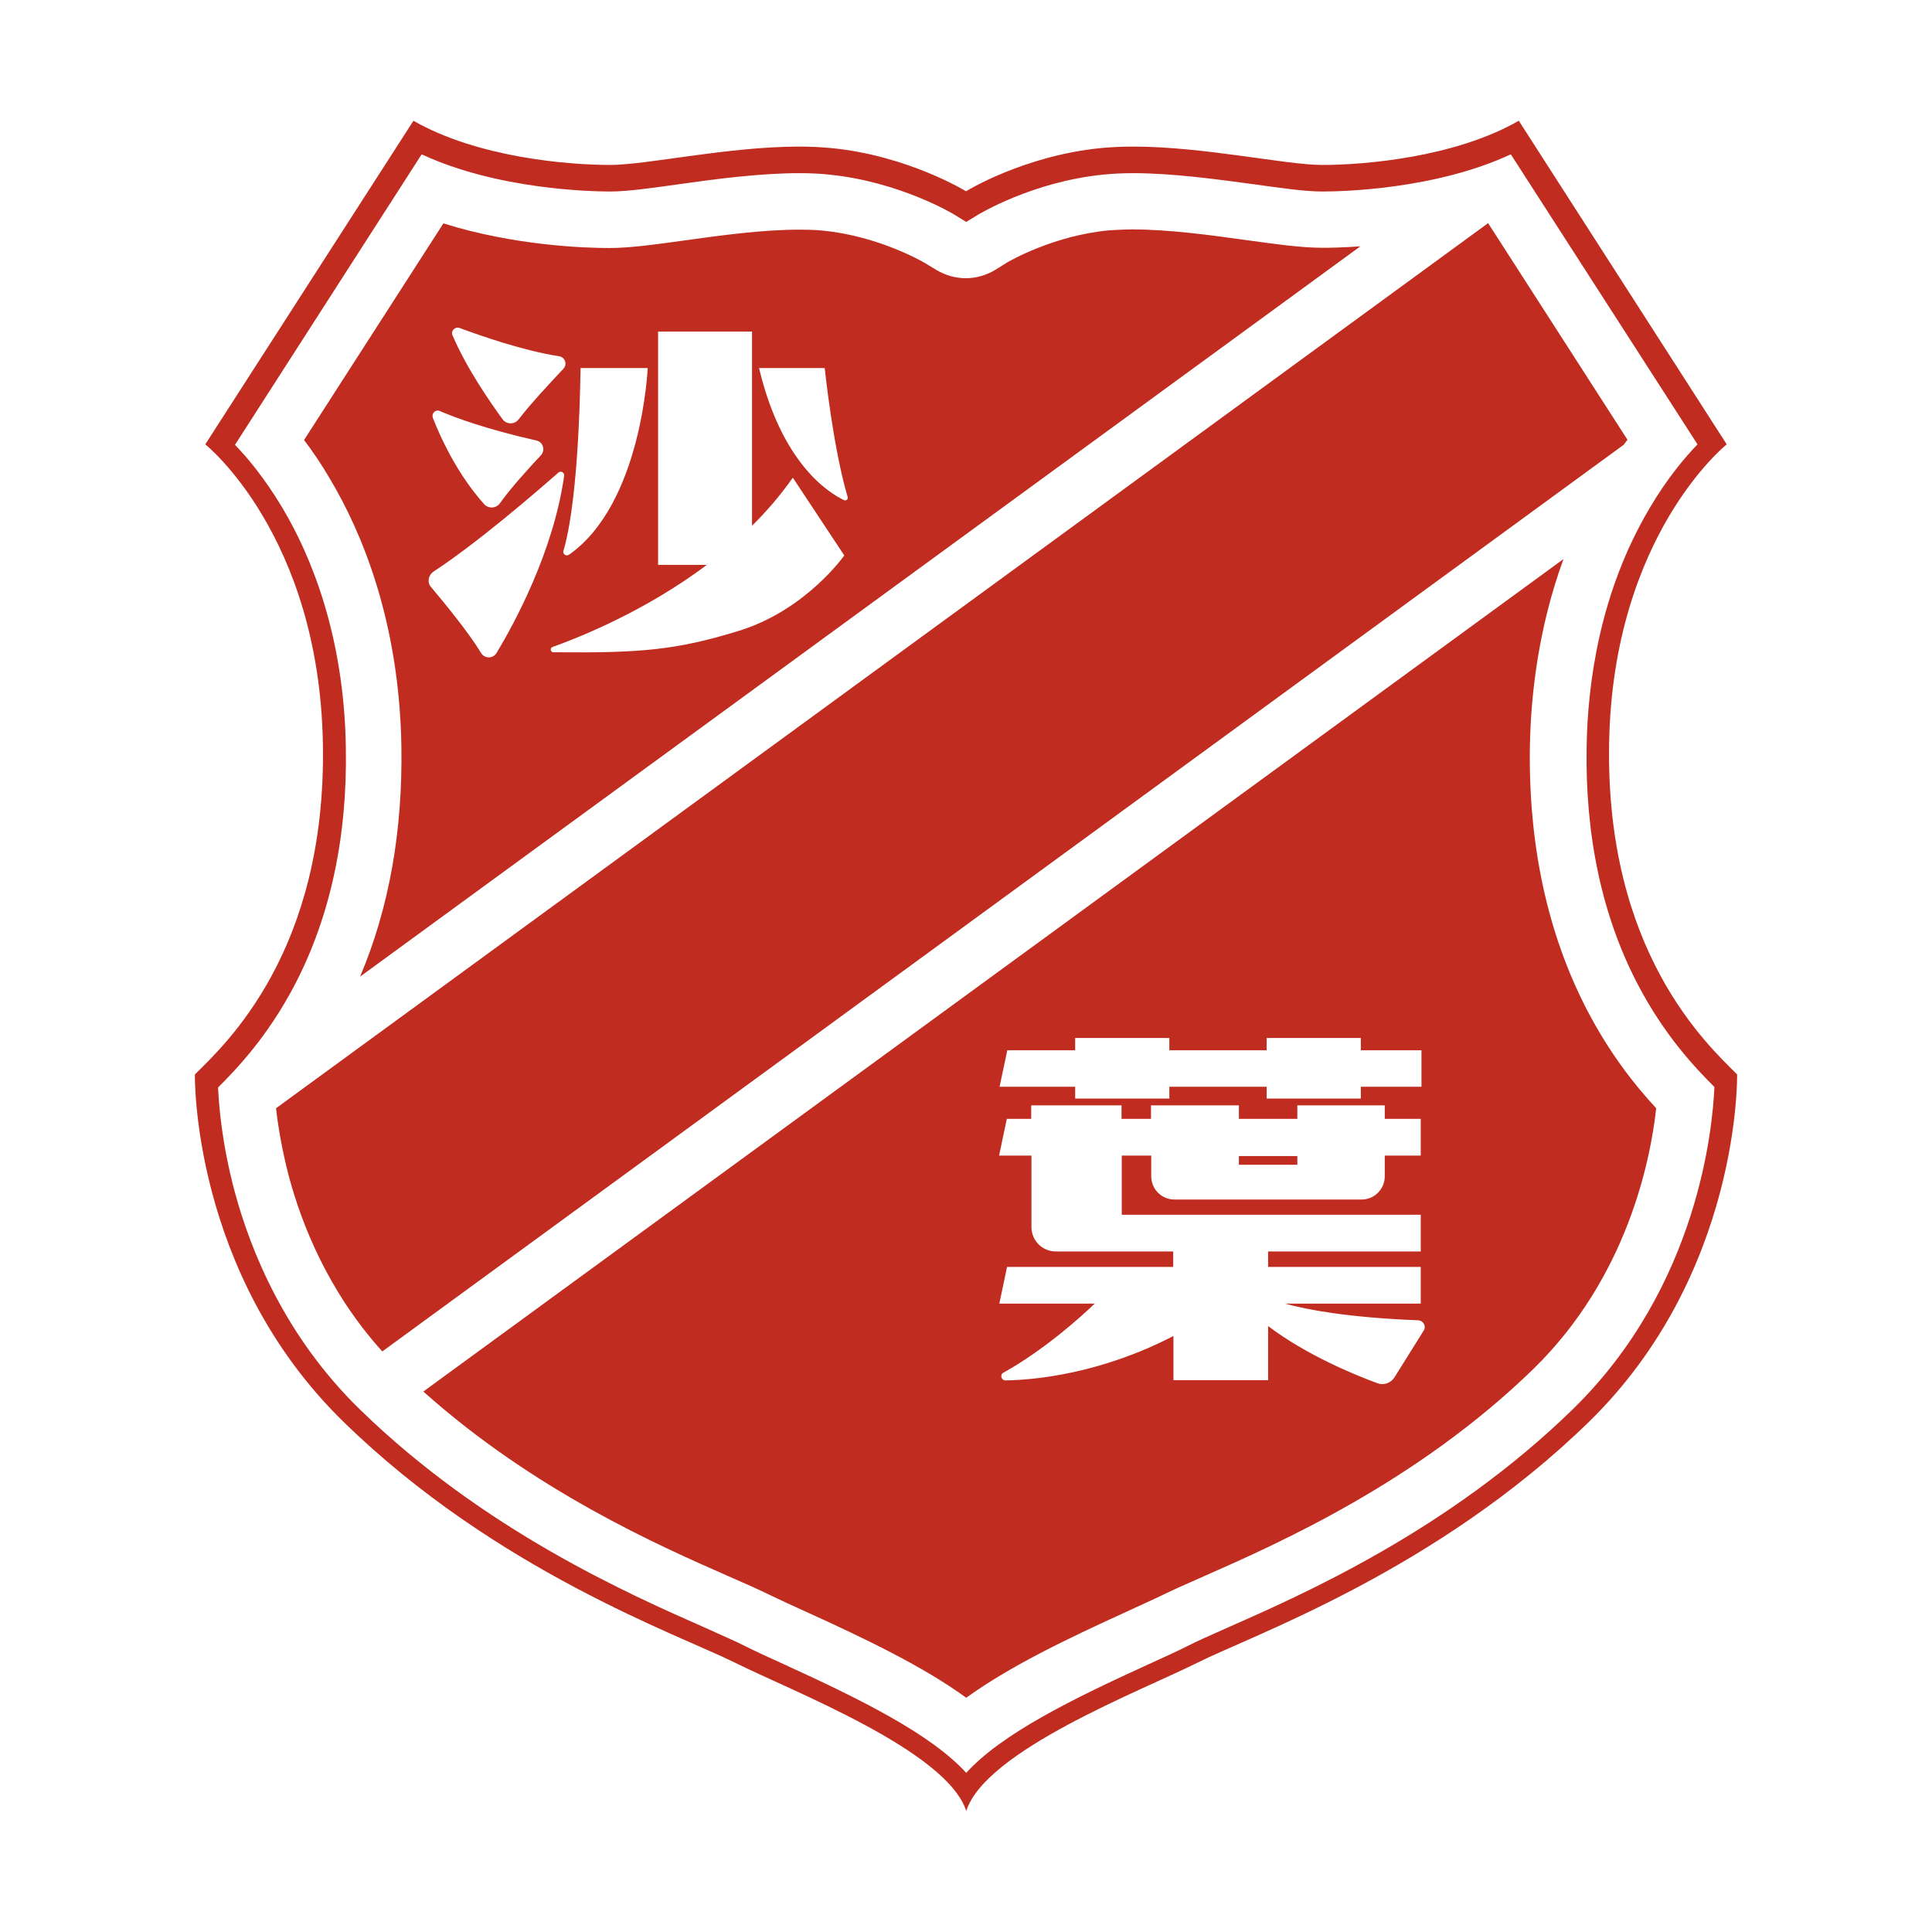
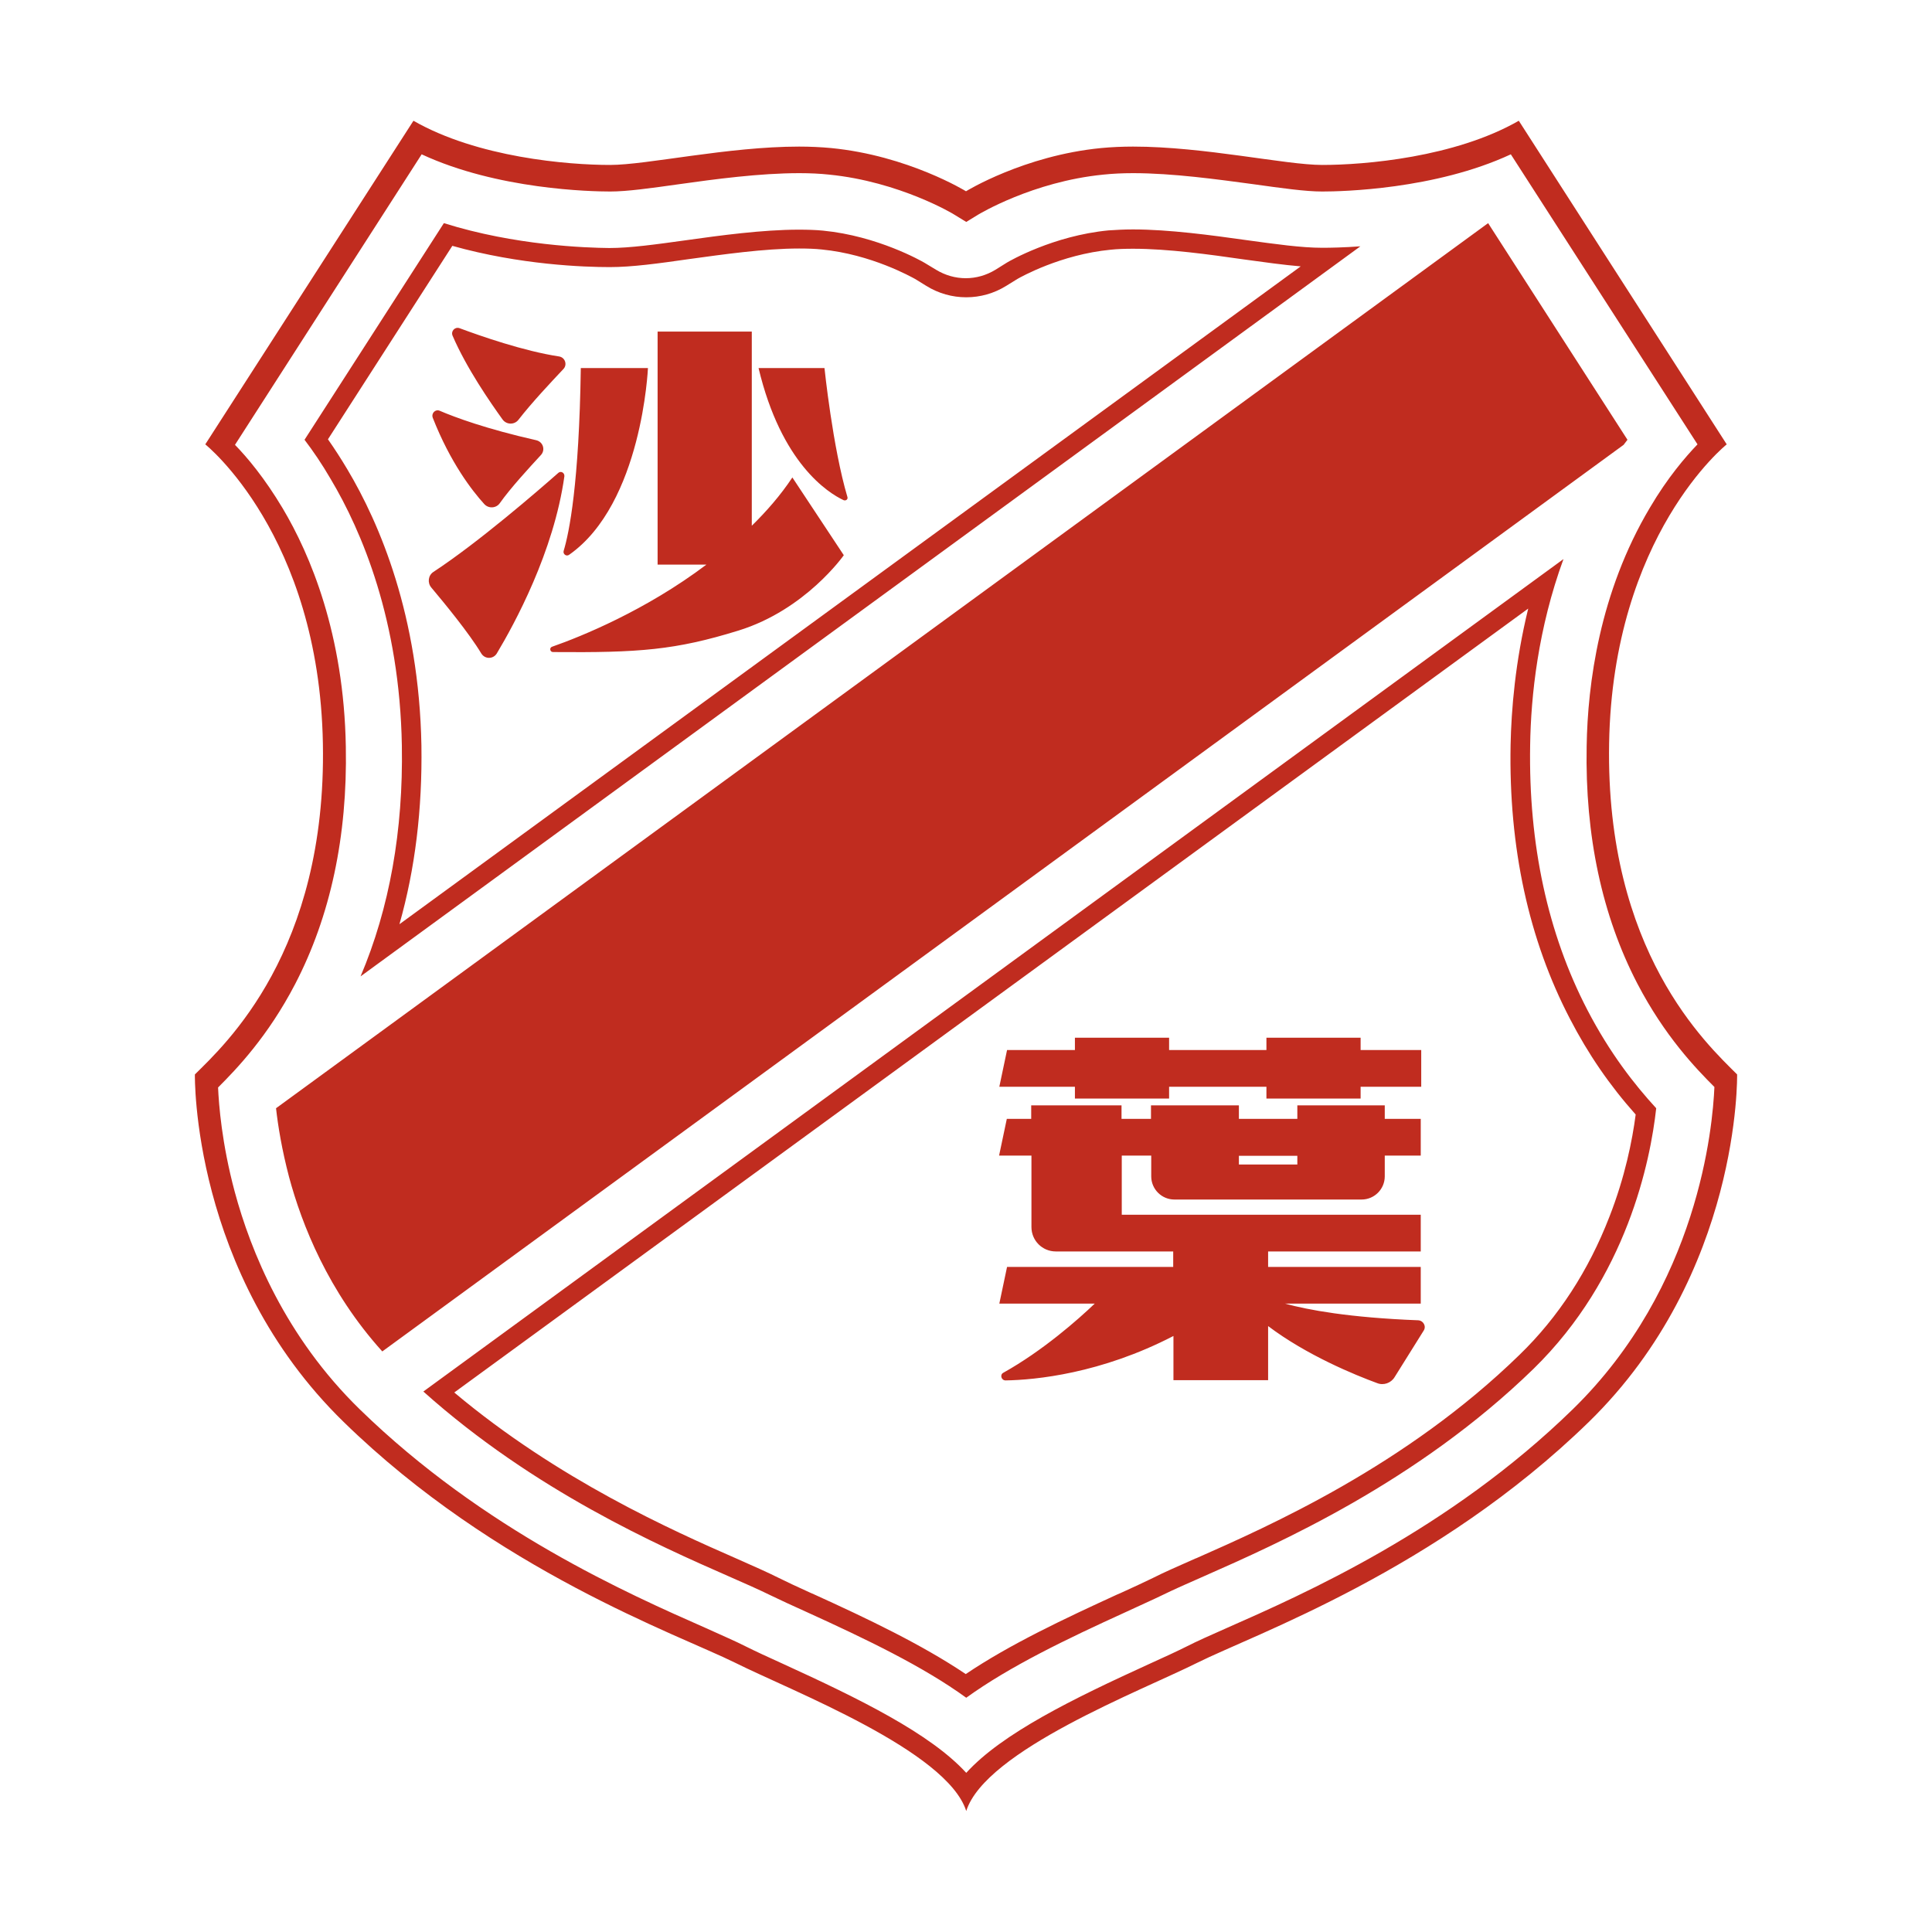
<svg xmlns="http://www.w3.org/2000/svg" version="1.1" id="图层_1" x="0px" y="0px" viewBox="0 0 800 800" style="enable-background:new 0 0 800 800;" xml:space="preserve">
  <style type="text/css">
	.st0{fill:#C02C1F;}
</style>
-   <path class="st0" d="M719.3,444.9c-12.5-12.5-54.5-50.9-53-137.1S715,184,715,184L628.9,50c-26.5,15.2-63.9,18.3-81.4,18.3  c-15.2,0-48.8-7.6-78.3-7.6c-4.5,0-9,0.2-13.2,0.6C424,64.4,400,79.2,400,79.2s-24-14.8-55.9-17.9c-4.3-0.4-8.7-0.6-13.2-0.6  c-29.5,0-63.1,7.6-78.3,7.6c-17.5,0-54.9-3.1-81.4-18.3L85,184c0,0,47.1,37.5,48.7,123.8c1.6,86.2-40.5,124.7-53,137.1  c0,0-1.6,82.3,61.6,143.9c63.1,61.6,138.7,88.1,162.1,99.7c23.4,11.7,87.7,36.4,95.7,61.4c8-25.1,72.3-49.7,95.7-61.4  c23.4-11.7,99-38.2,162.1-99.7C720.9,527.3,719.3,444.9,719.3,444.9z M651.2,583.6c-51.3,50-111.2,76.4-143.4,90.6  c-6.8,3-12.2,5.4-16.3,7.5c-4,2-9.4,4.5-15.6,7.3c-31.6,14.4-61,28.8-75.8,45.1c-14.9-16.3-44.3-30.7-75.8-45.1  c-6.2-2.8-11.6-5.3-15.6-7.3c-4.1-2.1-9.5-4.4-16.3-7.5c-32.2-14.2-92.1-40.6-143.4-90.6c-30.9-30.1-45.2-65.6-51.8-90.1  c-5.4-20.1-6.6-36.3-6.9-43.2c7.7-7.7,20.6-21.1,31.9-42.8c14.6-28.1,21.7-61.2,21-98.3c-0.8-46.6-14.7-79.5-26.2-98.8  c-7.4-12.4-14.7-21.1-19.7-26.2l77.3-120.3c31.4,14.6,70.2,15.4,78.1,15.4c7,0,16.9-1.4,28.3-3c14.9-2.1,33.5-4.6,50-4.6  c4.4,0,8.6,0.2,12.3,0.6c29.2,2.9,51.7,16.4,51.9,16.6l4.9,3l4.9-3c0.2-0.1,22.5-13.7,51.9-16.6c3.8-0.4,7.9-0.6,12.3-0.6  c16.5,0,35.1,2.6,50,4.6c11.5,1.6,21.3,3,28.3,3c8,0,46.7-0.8,78.1-15.4L702.9,184c-5,5.2-12.4,13.8-19.7,26.2  c-20.9,35.1-25.8,73.1-26.2,98.8c-0.7,37.1,6.4,70.2,21,98.3c11.3,21.7,24.2,35.1,31.9,42.8C709.2,466.4,703.4,532.7,651.2,583.6z   M673.9,182.1c-0.5,0.7-1.1,1.4-1.6,2.1l-514,375.4c-22.4-24.8-33.3-52.5-38.6-72.2c-3-11.4-4.6-21.3-5.4-28.5L616.2,92.4  L673.9,182.1z M563.3,102c-7,0.5-12.5,0.6-15.8,0.6c-8.6,0-19.2-1.5-31.6-3.2c-14.2-2-31.9-4.4-46.8-4.4c-3.7,0-7.1,0.2-10.1,0.4  c-22.9,2.2-41,12.7-42,13.3l-4.8,3c-3.8,2.3-8,3.5-12.3,3.5s-8.5-1.2-12.3-3.5l-4.8-2.9c-1.2-0.7-19.4-11.1-42-13.3  c-3-0.3-6.4-0.4-10.1-0.4c-14.9,0-32.6,2.4-46.8,4.4c-12.3,1.7-23,3.2-31.6,3.2c-9.7,0-39.1-0.9-68.7-10.2l-57.7,89.7  c3.5,4.6,7.2,10,10.8,16.2c13,21.8,28.6,58.7,29.5,110.4c0.6,35.2-5.1,67.3-17.1,95.6L563.3,102z M341.5,152.4  c0,0,3.4,32.9,9.5,53.4c0.3,0.9-0.7,1.7-1.5,1.3c-6.5-3.1-25.8-15.2-35.2-54.7H341.5z M272.4,137.3h39v80.4  c6.1-6,11.8-12.7,16.9-19.9l21.3,32.2c0,0-15.8,22.6-43.6,31.2c-26.2,8.1-41.1,9.2-76.8,8.9c-1.3,0-1.6-1.8-0.4-2.2  c12-4.3,38.7-15.1,63.9-34h-20.2V137.3z M268.2,152.4c0,0-2.4,56.2-32.6,77.3c-1.2,0.8-2.7-0.3-2.3-1.6c2.3-7.6,6.3-27.8,7.1-75.7  H268.2z M190.3,135.8c8.6,3.2,26.6,9.5,41.2,11.7c2.5,0.4,3.5,3.4,1.8,5.2c-4.9,5.2-13.1,13.9-18.6,21c-1.7,2.2-5,2.1-6.6-0.1  c-5.1-7-14.9-21.1-20.7-34.7C186.5,137.1,188.4,135.1,190.3,135.8z M182.1,170.2c6.3,2.7,19.2,7.5,40,12.2c2.8,0.6,3.8,4,1.9,6.1  c-4.9,5.2-12.7,13.8-17,19.9c-1.6,2.2-4.7,2.3-6.5,0.4c-5-5.6-13.9-17.1-21.2-35.6C178.5,171.2,180.3,169.4,182.1,170.2z   M179.5,236.7c18.6-12.2,43.3-33.6,51.7-41c1-0.9,2.6,0,2.4,1.3c-4.4,31.4-20.7,61.3-28,73.4c-1.5,2.4-4.9,2.4-6.4,0  c-5.1-8.5-15.4-21-20.7-27.3C176.8,241.2,177.3,238.2,179.5,236.7z M537.2,482.3H513v-3.6h24.2V482.3z M657.2,418.3  c-16.4-31.6-24.4-68.5-23.7-109.6c0.4-20.6,3.4-48.5,13.9-77.2L175.3,576.2c45.9,41.1,97.7,63.9,126.4,76.5  c7.1,3.1,12.7,5.6,17.4,7.9c3.7,1.8,8.9,4.2,14.9,6.9c24.6,11.2,48.2,22.5,66.1,35.5c18-13,41.5-24.3,66.1-35.5  c6-2.8,11.2-5.1,14.9-6.9c4.7-2.3,10.3-4.8,17.4-7.9c30.8-13.6,88.2-38.9,136.5-85.9c38.7-37.8,48.4-86.1,50.8-107.9  C676.7,449.1,666.5,436.1,657.2,418.3z M417.1,434.9h28.1v-5.1h39v5.1h40.3v-5.1h39v5.1h25.1V450h-25.1v4.9h-39V450h-40.3v4.9h-39  V450h-31.3L417.1,434.9z M589.5,551c-3.1,5-8.4,13.4-12,19.2c-1.5,2.5-4.6,3.6-7.3,2.5c-9-3.3-29.1-11.5-45.1-23.6v22.4h-39.2v-18.3  c-30.1,15.6-57.2,18.2-69.5,18.4c-1.8,0-2.5-2.4-0.9-3.2c16.3-9.1,30.9-22,37.8-28.6h-39.5l3.2-15.2h68.8v-6.4h-21.3h-20.5h-6.8  c-5.6,0-10.1-4.5-10.1-10.1v-29.6h-13.4l3.2-15.2h10.1v-5.6h37.4v5.6h12.2v-5.6H513v5.6h24.2v-5.6h36.2v5.6h14.9v15.2h-14.9v8.6  c0,5.3-4.3,9.6-9.6,9.6h-77.5c-5.3,0-9.6-4.3-9.6-9.6v-8.6h-12.2v24.5h123.8v15.2h-63.2v6.4h63.2v15.2h-56.2  c9.5,2.6,26.5,5.8,55.1,6.9C589.4,546.8,590.7,549.2,589.5,551z" />
+   <path class="st0" d="M719.3,444.9c-12.5-12.5-54.5-50.9-53-137.1S715,184,715,184L628.9,50c-26.5,15.2-63.9,18.3-81.4,18.3  c-15.2,0-48.8-7.6-78.3-7.6c-4.5,0-9,0.2-13.2,0.6C424,64.4,400,79.2,400,79.2s-24-14.8-55.9-17.9c-4.3-0.4-8.7-0.6-13.2-0.6  c-29.5,0-63.1,7.6-78.3,7.6c-17.5,0-54.9-3.1-81.4-18.3L85,184c0,0,47.1,37.5,48.7,123.8c1.6,86.2-40.5,124.7-53,137.1  c0,0-1.6,82.3,61.6,143.9c63.1,61.6,138.7,88.1,162.1,99.7c23.4,11.7,87.7,36.4,95.7,61.4c8-25.1,72.3-49.7,95.7-61.4  c23.4-11.7,99-38.2,162.1-99.7C720.9,527.3,719.3,444.9,719.3,444.9z M651.2,583.6c-51.3,50-111.2,76.4-143.4,90.6  c-6.8,3-12.2,5.4-16.3,7.5c-4,2-9.4,4.5-15.6,7.3c-31.6,14.4-61,28.8-75.8,45.1c-14.9-16.3-44.3-30.7-75.8-45.1  c-6.2-2.8-11.6-5.3-15.6-7.3c-4.1-2.1-9.5-4.4-16.3-7.5c-32.2-14.2-92.1-40.6-143.4-90.6c-30.9-30.1-45.2-65.6-51.8-90.1  c-5.4-20.1-6.6-36.3-6.9-43.2c7.7-7.7,20.6-21.1,31.9-42.8c14.6-28.1,21.7-61.2,21-98.3c-0.8-46.6-14.7-79.5-26.2-98.8  c-7.4-12.4-14.7-21.1-19.7-26.2l77.3-120.3c31.4,14.6,70.2,15.4,78.1,15.4c7,0,16.9-1.4,28.3-3c14.9-2.1,33.5-4.6,50-4.6  c4.4,0,8.6,0.2,12.3,0.6c29.2,2.9,51.7,16.4,51.9,16.6l4.9,3l4.9-3c0.2-0.1,22.5-13.7,51.9-16.6c3.8-0.4,7.9-0.6,12.3-0.6  c16.5,0,35.1,2.6,50,4.6c11.5,1.6,21.3,3,28.3,3c8,0,46.7-0.8,78.1-15.4L702.9,184c-5,5.2-12.4,13.8-19.7,26.2  c-20.9,35.1-25.8,73.1-26.2,98.8c-0.7,37.1,6.4,70.2,21,98.3c11.3,21.7,24.2,35.1,31.9,42.8C709.2,466.4,703.4,532.7,651.2,583.6z   M187.3,101.8c28.1,7.9,54.7,8.8,65.2,8.8c9.2,0,20.1-1.5,32.7-3.3c13.9-1.9,31.2-4.4,45.7-4.4c3.4,0,6.5,0.1,9.3,0.4  c20.6,2,37.2,11.4,38.7,12.2l4.7,2.9c5,3.1,10.7,4.7,16.5,4.7c5.8,0,11.5-1.6,16.5-4.7l4.7-2.9c1.4-0.8,17.9-10.1,38.6-12.1  c2.8-0.3,5.9-0.4,9.3-0.4c14.5,0,31.8,2.4,45.7,4.4c8.7,1.2,16.6,2.3,23.7,2.9L165.4,382.7c6.5-22.9,9.5-47.7,9.1-74.1  c-1-53.5-17.2-91.7-30.7-114.3c-2.5-4.2-5.2-8.4-8-12.4L187.3,101.8 M183.8,92.4l-57.7,89.7c3.5,4.6,7.2,10,10.8,16.2  c13,21.8,28.6,58.7,29.5,110.4c0.6,35.2-5.1,67.3-17.1,95.6L563.3,102c-7,0.5-12.5,0.6-15.8,0.6c-8.6,0-19.2-1.5-31.6-3.2  c-14.2-2-31.9-4.4-46.8-4.4c-3.7,0-7.1,0.2-10.1,0.4c-22.9,2.2-41,12.7-42,13.3l-4.8,3c-3.8,2.3-8,3.5-12.3,3.5  c-4.3,0-8.5-1.2-12.3-3.5l-4.8-2.9c-1.2-0.7-19.4-11.1-42-13.3c-3-0.3-6.4-0.4-10.1-0.4c-14.9,0-32.6,2.4-46.8,4.4  c-12.3,1.7-23,3.2-31.6,3.2C242.9,102.6,213.4,101.7,183.8,92.4L183.8,92.4z M632.8,252c-5.4,22-7,42-7.3,56.5  c-0.8,42.4,7.5,80.6,24.6,113.4c7.5,14.5,16.4,27.5,27.2,39.6c-1.4,10.7-4.4,25.8-10.9,42.4c-8.6,22.2-21.1,41.5-37.2,57.1  c-47.2,46-103.7,70.9-134,84.3l-0.1,0c-7.4,3.3-13,5.7-17.7,8.1c-3.3,1.6-8,3.8-13.5,6.3l-1.2,0.5c-21.8,10-44.6,20.7-62.8,33  c-18.3-12.3-41-23.1-62.8-33l-1.6-0.7c-5.3-2.4-9.8-4.5-13-6.1c-4.6-2.3-10-4.7-17.7-8.1c-26.2-11.5-73.6-32.5-116.7-68.7L632.8,252   M647.4,231.5L175.3,576.2c45.9,41.1,97.7,63.9,126.4,76.5c7.1,3.1,12.7,5.6,17.4,7.9c3.7,1.8,8.9,4.2,14.9,6.9  c24.6,11.2,48.2,22.5,66.1,35.5c18-13,41.5-24.3,66.1-35.5c6-2.8,11.2-5.1,14.9-6.9c4.7-2.3,10.3-4.8,17.4-7.9  c30.8-13.6,88.2-38.9,136.5-85.9c38.7-37.8,48.4-86.1,50.8-107.9c-9-9.8-19.2-22.8-28.5-40.7c-16.4-31.6-24.4-68.5-23.7-109.6  C633.9,288,636.9,260.2,647.4,231.5L647.4,231.5z M673.9,182.1c-0.5,0.7-1.1,1.4-1.6,2.1l-514,375.4c-22.4-24.8-33.3-52.5-38.6-72.2  c-3-11.4-4.6-21.3-5.4-28.5L616.2,92.4L673.9,182.1z M187.4,139c-0.8-1.9,1-3.8,2.9-3.1c8.6,3.2,26.6,9.5,41.2,11.7  c2.5,0.4,3.5,3.4,1.8,5.2c-4.9,5.2-13.1,13.9-18.6,21c-1.7,2.2-5,2.1-6.6-0.1C203,166.6,193.2,152.5,187.4,139z M200.5,208.7  c1.8,2,5,1.8,6.5-0.4c4.3-6.1,12.1-14.6,17-19.9c1.9-2.1,0.9-5.4-1.9-6.1c-20.8-4.7-33.7-9.5-40-12.2c-1.8-0.8-3.6,1-2.9,2.9  C186.5,191.6,195.5,203.2,200.5,208.7z M231.2,195.8c-8.4,7.4-33.1,28.8-51.7,41c-2.2,1.4-2.6,4.5-0.9,6.5  c5.3,6.3,15.6,18.8,20.7,27.3c1.5,2.4,4.9,2.4,6.4,0c7.3-12.2,23.6-42,28-73.4C233.8,195.7,232.2,194.9,231.2,195.8z M235.7,229.7  c30.2-21.2,32.6-77.3,32.6-77.3h-27.8c-0.7,47.9-4.8,68.1-7.1,75.7C233,229.4,234.5,230.6,235.7,229.7z M350.9,205.8  c-6.1-20.5-9.5-53.4-9.5-53.4h-27.3c9.4,39.5,28.8,51.7,35.2,54.7C350.3,207.5,351.2,206.7,350.9,205.8z M311.3,217.7v-80.4h-39  v96.5h20.2c-25.2,19-51.9,29.8-63.9,34c-1.2,0.4-0.9,2.2,0.4,2.2c35.7,0.3,50.6-0.8,76.8-8.9c27.8-8.6,43.6-31.2,43.6-31.2  l-21.3-32.2C323.2,205.1,317.4,211.7,311.3,217.7z M445.1,450h-31.3l3.2-15.2h28.1v-5.1h39v5.1h40.3v-5.1h39v5.1h25.1V450h-25.1v4.9  h-39V450h-40.3v4.9h-39V450z M589.5,551c-3.1,5-8.4,13.4-12,19.2c-1.5,2.5-4.6,3.6-7.3,2.5c-9-3.3-29.1-11.5-45.1-23.6v22.4h-39.2  v-18.3c-30.1,15.6-57.2,18.2-69.5,18.4c-1.8,0-2.5-2.4-0.9-3.2c16.3-9.1,30.9-22,37.8-28.6h-39.5l3.2-15.2h68.8v-6.4h-21.3h-20.5  h-6.8c-5.6,0-10.1-4.5-10.1-10.1v-29.6h-13.4l3.2-15.2h10.1v-5.6h37.4v5.6h12.2v-5.6H513v5.6h24.2v-5.6h36.2v5.6h14.9v15.2h-14.9  v8.6c0,5.3-4.3,9.6-9.6,9.6h-77.5c-5.3,0-9.6-4.3-9.6-9.6v-8.6h-12.2v24.5h123.8v15.2h-63.2v6.4h63.2v15.2h-56.2  c9.5,2.6,26.5,5.8,55.1,6.9C589.4,546.8,590.7,549.2,589.5,551z M513,478.6v3.6h24.2v-3.6H513z" />
</svg>
